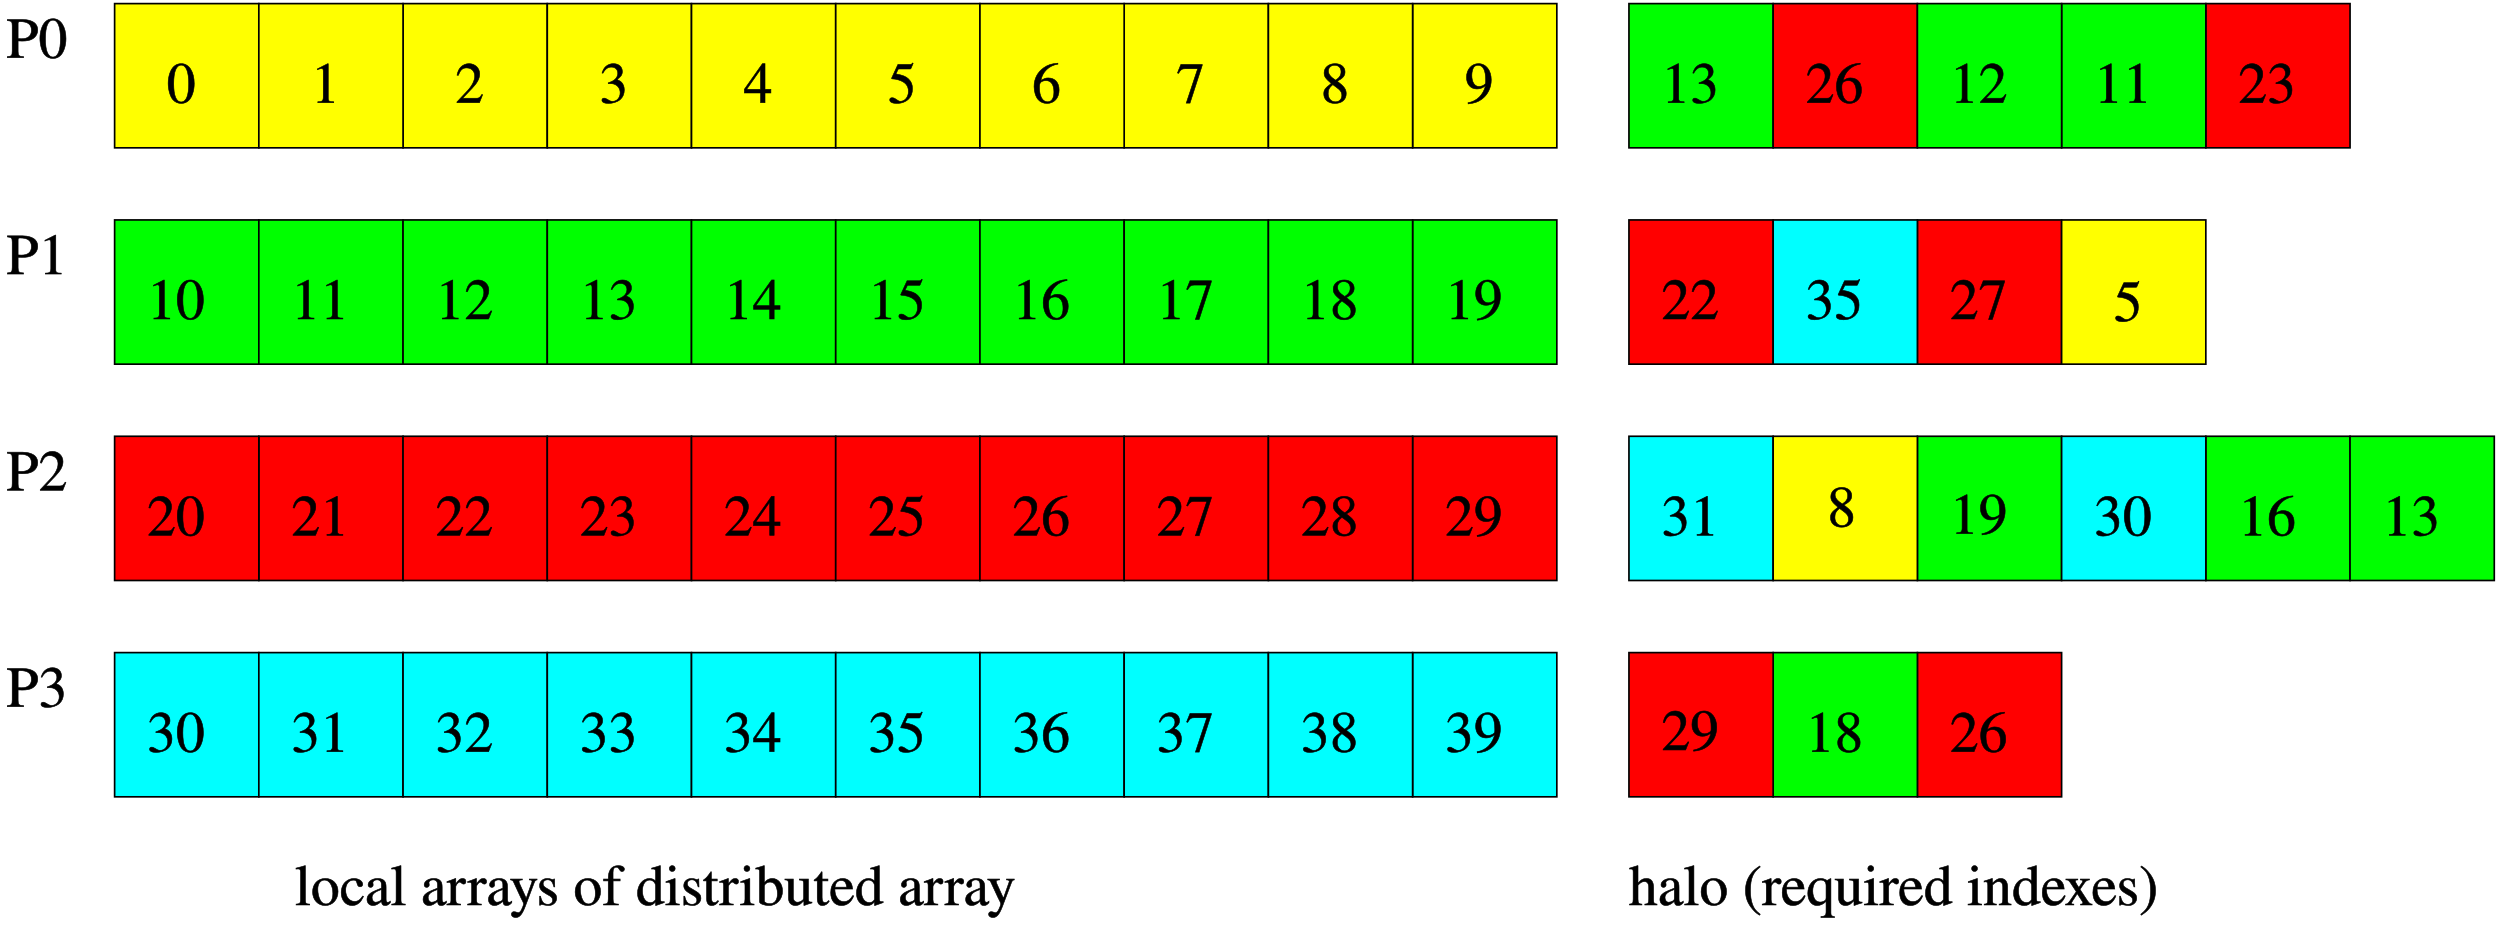
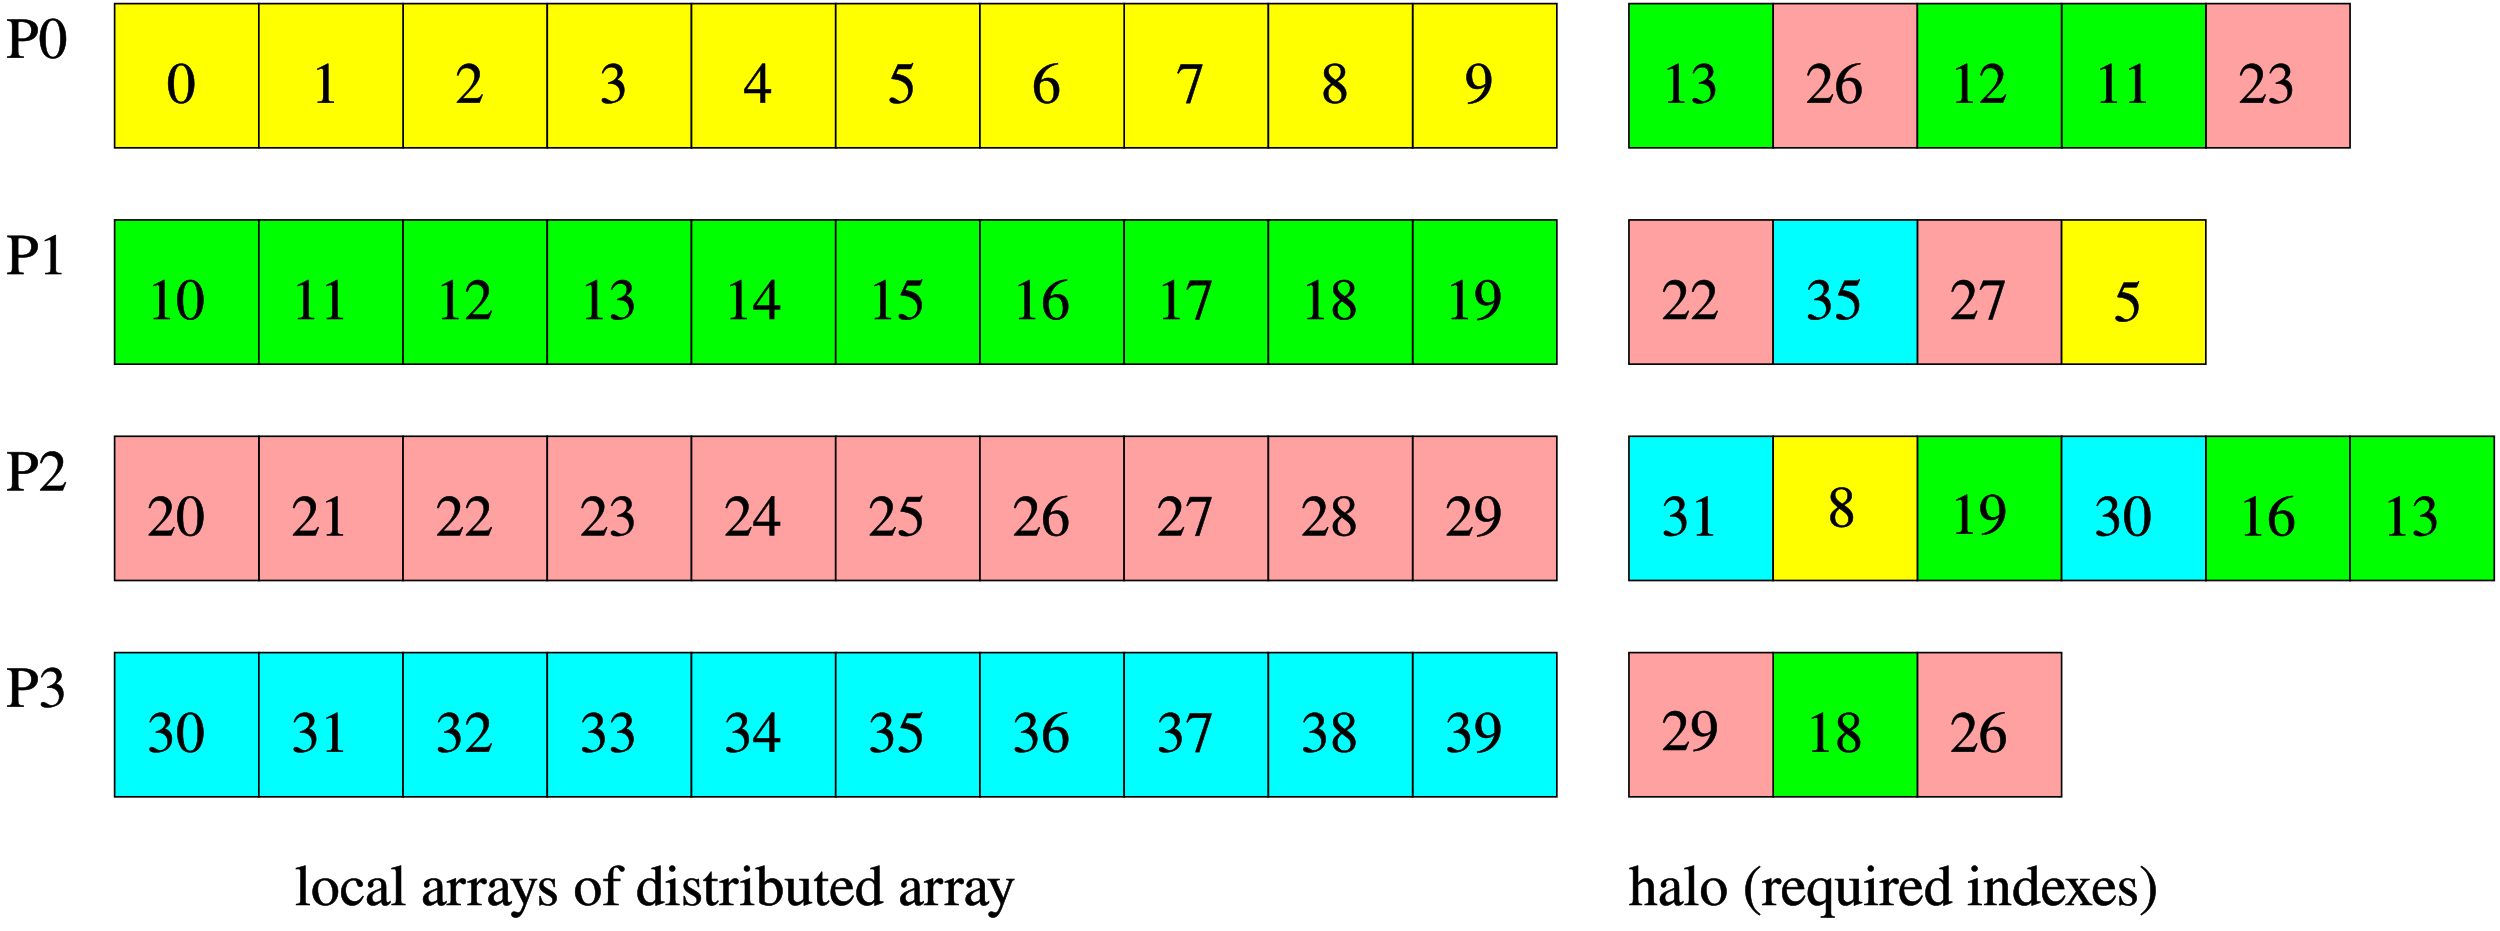
<svg xmlns="http://www.w3.org/2000/svg" width="8.6in" height="3.2in" viewBox="135 7935 10377 3870">
  <g style="stroke-width:.025in; stroke:black; fill:none">
    <rect x="600" y="10650" width="600" height="600" rx="0" style="stroke:#000000;stroke-width:7; stroke-linejoin:miter; stroke-linecap:butt; fill:#00ffff; " />
    <text xml:space="preserve" x="735" y="11062" stroke="#000000" fill="#000000" font-family="Times" font-style="normal" font-weight="normal" font-size="240" text-anchor="start">30</text>
    <rect x="1200" y="10650" width="600" height="600" rx="0" style="stroke:#000000;stroke-width:7; stroke-linejoin:miter; stroke-linecap:butt; fill:#00ffff; " />
    <text xml:space="preserve" x="1335" y="11062" stroke="#000000" fill="#000000" font-family="Times" font-style="normal" font-weight="normal" font-size="240" text-anchor="start">31</text>
    <rect x="1800" y="10650" width="600" height="600" rx="0" style="stroke:#000000;stroke-width:7; stroke-linejoin:miter; stroke-linecap:butt; fill:#00ffff; " />
    <text xml:space="preserve" x="1935" y="11062" stroke="#000000" fill="#000000" font-family="Times" font-style="normal" font-weight="normal" font-size="240" text-anchor="start">32</text>
    <rect x="2400" y="10650" width="600" height="600" rx="0" style="stroke:#000000;stroke-width:7; stroke-linejoin:miter; stroke-linecap:butt; fill:#00ffff; " />
    <text xml:space="preserve" x="2535" y="11062" stroke="#000000" fill="#000000" font-family="Times" font-style="normal" font-weight="normal" font-size="240" text-anchor="start">33</text>
    <rect x="3000" y="10650" width="600" height="600" rx="0" style="stroke:#000000;stroke-width:7; stroke-linejoin:miter; stroke-linecap:butt; fill:#00ffff; " />
    <text xml:space="preserve" x="3135" y="11062" stroke="#000000" fill="#000000" font-family="Times" font-style="normal" font-weight="normal" font-size="240" text-anchor="start">34</text>
    <rect x="3600" y="10650" width="600" height="600" rx="0" style="stroke:#000000;stroke-width:7; stroke-linejoin:miter; stroke-linecap:butt; fill:#00ffff; " />
    <text xml:space="preserve" x="3735" y="11062" stroke="#000000" fill="#000000" font-family="Times" font-style="normal" font-weight="normal" font-size="240" text-anchor="start">35</text>
    <rect x="4200" y="10650" width="600" height="600" rx="0" style="stroke:#000000;stroke-width:7; stroke-linejoin:miter; stroke-linecap:butt; fill:#00ffff; " />
    <text xml:space="preserve" x="4335" y="11062" stroke="#000000" fill="#000000" font-family="Times" font-style="normal" font-weight="normal" font-size="240" text-anchor="start">36</text>
    <rect x="4800" y="10650" width="600" height="600" rx="0" style="stroke:#000000;stroke-width:7; stroke-linejoin:miter; stroke-linecap:butt; fill:#00ffff; " />
    <text xml:space="preserve" x="4935" y="11062" stroke="#000000" fill="#000000" font-family="Times" font-style="normal" font-weight="normal" font-size="240" text-anchor="start">37</text>
    <rect x="600" y="8850" width="600" height="600" rx="0" style="stroke:#000000;stroke-width:7; stroke-linejoin:miter; stroke-linecap:butt; fill:#00ff00; " />
    <text xml:space="preserve" x="735" y="9262" stroke="#000000" fill="#000000" font-family="Times" font-style="normal" font-weight="normal" font-size="240" text-anchor="start">10</text>
    <rect x="1200" y="8850" width="600" height="600" rx="0" style="stroke:#000000;stroke-width:7; stroke-linejoin:miter; stroke-linecap:butt; fill:#00ff00; " />
    <text xml:space="preserve" x="1335" y="9262" stroke="#000000" fill="#000000" font-family="Times" font-style="normal" font-weight="normal" font-size="240" text-anchor="start">11</text>
    <rect x="1800" y="8850" width="600" height="600" rx="0" style="stroke:#000000;stroke-width:7; stroke-linejoin:miter; stroke-linecap:butt; fill:#00ff00; " />
    <text xml:space="preserve" x="1935" y="9262" stroke="#000000" fill="#000000" font-family="Times" font-style="normal" font-weight="normal" font-size="240" text-anchor="start">12</text>
    <rect x="2400" y="8850" width="600" height="600" rx="0" style="stroke:#000000;stroke-width:7; stroke-linejoin:miter; stroke-linecap:butt; fill:#00ff00; " />
    <text xml:space="preserve" x="2535" y="9262" stroke="#000000" fill="#000000" font-family="Times" font-style="normal" font-weight="normal" font-size="240" text-anchor="start">13</text>
    <rect x="3000" y="8850" width="600" height="600" rx="0" style="stroke:#000000;stroke-width:7; stroke-linejoin:miter; stroke-linecap:butt; fill:#00ff00; " />
    <text xml:space="preserve" x="3135" y="9262" stroke="#000000" fill="#000000" font-family="Times" font-style="normal" font-weight="normal" font-size="240" text-anchor="start">14</text>
    <rect x="3600" y="8850" width="600" height="600" rx="0" style="stroke:#000000;stroke-width:7; stroke-linejoin:miter; stroke-linecap:butt; fill:#00ff00; " />
    <text xml:space="preserve" x="3735" y="9262" stroke="#000000" fill="#000000" font-family="Times" font-style="normal" font-weight="normal" font-size="240" text-anchor="start">15</text>
    <rect x="4200" y="8850" width="600" height="600" rx="0" style="stroke:#000000;stroke-width:7; stroke-linejoin:miter; stroke-linecap:butt; fill:#00ff00; " />
    <text xml:space="preserve" x="4335" y="9262" stroke="#000000" fill="#000000" font-family="Times" font-style="normal" font-weight="normal" font-size="240" text-anchor="start">16</text>
    <rect x="4800" y="8850" width="600" height="600" rx="0" style="stroke:#000000;stroke-width:7; stroke-linejoin:miter; stroke-linecap:butt; fill:#00ff00; " />
    <text xml:space="preserve" x="4935" y="9262" stroke="#000000" fill="#000000" font-family="Times" font-style="normal" font-weight="normal" font-size="240" text-anchor="start">17</text>
-     <rect x="1200" y="9750" width="600" height="600" rx="0" style="stroke:#000000;stroke-width:7; stroke-linejoin:miter; stroke-linecap:butt; fill:#ff0000; " />
+     <rect x="1200" y="9750" width="600" height="600" rx="0" style="stroke:#000000;stroke-width:7; stroke-linejoin:miter; stroke-linecap:butt; fill:#ffa1a1; " />
    <text xml:space="preserve" x="1335" y="10162" stroke="#000000" fill="#000000" font-family="Times" font-style="normal" font-weight="normal" font-size="240" text-anchor="start">21</text>
-     <rect x="1800" y="9750" width="600" height="600" rx="0" style="stroke:#000000;stroke-width:7; stroke-linejoin:miter; stroke-linecap:butt; fill:#ff0000; " />
+     <rect x="1800" y="9750" width="600" height="600" rx="0" style="stroke:#000000;stroke-width:7; stroke-linejoin:miter; stroke-linecap:butt; fill:#ffa1a1; " />
    <text xml:space="preserve" x="1935" y="10162" stroke="#000000" fill="#000000" font-family="Times" font-style="normal" font-weight="normal" font-size="240" text-anchor="start">22</text>
-     <rect x="2400" y="9750" width="600" height="600" rx="0" style="stroke:#000000;stroke-width:7; stroke-linejoin:miter; stroke-linecap:butt; fill:#ff0000; " />
+     <rect x="2400" y="9750" width="600" height="600" rx="0" style="stroke:#000000;stroke-width:7; stroke-linejoin:miter; stroke-linecap:butt; fill:#ffa1a1; " />
    <text xml:space="preserve" x="2535" y="10162" stroke="#000000" fill="#000000" font-family="Times" font-style="normal" font-weight="normal" font-size="240" text-anchor="start">23</text>
-     <rect x="3000" y="9750" width="600" height="600" rx="0" style="stroke:#000000;stroke-width:7; stroke-linejoin:miter; stroke-linecap:butt; fill:#ff0000; " />
+     <rect x="3000" y="9750" width="600" height="600" rx="0" style="stroke:#000000;stroke-width:7; stroke-linejoin:miter; stroke-linecap:butt; fill:#ffa1a1; " />
    <text xml:space="preserve" x="3135" y="10162" stroke="#000000" fill="#000000" font-family="Times" font-style="normal" font-weight="normal" font-size="240" text-anchor="start">24</text>
-     <rect x="3600" y="9750" width="600" height="600" rx="0" style="stroke:#000000;stroke-width:7; stroke-linejoin:miter; stroke-linecap:butt; fill:#ff0000; " />
+     <rect x="3600" y="9750" width="600" height="600" rx="0" style="stroke:#000000;stroke-width:7; stroke-linejoin:miter; stroke-linecap:butt; fill:#ffa1a1; " />
    <text xml:space="preserve" x="3735" y="10162" stroke="#000000" fill="#000000" font-family="Times" font-style="normal" font-weight="normal" font-size="240" text-anchor="start">25</text>
-     <rect x="4200" y="9750" width="600" height="600" rx="0" style="stroke:#000000;stroke-width:7; stroke-linejoin:miter; stroke-linecap:butt; fill:#ff0000; " />
+     <rect x="4200" y="9750" width="600" height="600" rx="0" style="stroke:#000000;stroke-width:7; stroke-linejoin:miter; stroke-linecap:butt; fill:#ffa1a1; " />
    <text xml:space="preserve" x="4335" y="10162" stroke="#000000" fill="#000000" font-family="Times" font-style="normal" font-weight="normal" font-size="240" text-anchor="start">26</text>
-     <rect x="4800" y="9750" width="600" height="600" rx="0" style="stroke:#000000;stroke-width:7; stroke-linejoin:miter; stroke-linecap:butt; fill:#ff0000; " />
+     <rect x="4800" y="9750" width="600" height="600" rx="0" style="stroke:#000000;stroke-width:7; stroke-linejoin:miter; stroke-linecap:butt; fill:#ffa1a1; " />
    <text xml:space="preserve" x="4935" y="10162" stroke="#000000" fill="#000000" font-family="Times" font-style="normal" font-weight="normal" font-size="240" text-anchor="start">27</text>
-     <rect x="600" y="9750" width="600" height="600" rx="0" style="stroke:#000000;stroke-width:7; stroke-linejoin:miter; stroke-linecap:butt; fill:#ff0000; " />
+     <rect x="600" y="9750" width="600" height="600" rx="0" style="stroke:#000000;stroke-width:7; stroke-linejoin:miter; stroke-linecap:butt; fill:#ffa1a1; " />
    <text xml:space="preserve" x="735" y="10162" stroke="#000000" fill="#000000" font-family="Times" font-style="normal" font-weight="normal" font-size="240" text-anchor="start">20</text>
-     <rect x="9300" y="7950" width="600" height="600" rx="0" style="stroke:#000000;stroke-width:7; stroke-linejoin:miter; stroke-linecap:butt; fill:#ff0000; " />
+     <rect x="9300" y="7950" width="600" height="600" rx="0" style="stroke:#000000;stroke-width:7; stroke-linejoin:miter; stroke-linecap:butt; fill:#ffa1a1; " />
    <text xml:space="preserve" x="9435" y="8362" stroke="#000000" fill="#000000" font-family="Times" font-style="normal" font-weight="normal" font-size="240" text-anchor="start">23</text>
-     <rect x="8100" y="8850" width="600" height="600" rx="0" style="stroke:#000000;stroke-width:7; stroke-linejoin:miter; stroke-linecap:butt; fill:#ff0000; " />
+     <rect x="8100" y="8850" width="600" height="600" rx="0" style="stroke:#000000;stroke-width:7; stroke-linejoin:miter; stroke-linecap:butt; fill:#ffa1a1; " />
    <text xml:space="preserve" x="8235" y="9262" stroke="#000000" fill="#000000" font-family="Times" font-style="normal" font-weight="normal" font-size="240" text-anchor="start">27</text>
-     <rect x="8100" y="10650" width="600" height="600" rx="0" style="stroke:#000000;stroke-width:7; stroke-linejoin:miter; stroke-linecap:butt; fill:#ff0000; " />
+     <rect x="8100" y="10650" width="600" height="600" rx="0" style="stroke:#000000;stroke-width:7; stroke-linejoin:miter; stroke-linecap:butt; fill:#ffa1a1; " />
    <text xml:space="preserve" x="8235" y="11062" stroke="#000000" fill="#000000" font-family="Times" font-style="normal" font-weight="normal" font-size="240" text-anchor="start">26</text>
    <rect x="6000" y="10650" width="600" height="600" rx="0" style="stroke:#000000;stroke-width:7; stroke-linejoin:miter; stroke-linecap:butt; fill:#00ffff; " />
    <text xml:space="preserve" x="6135" y="11062" stroke="#000000" fill="#000000" font-family="Times" font-style="normal" font-weight="normal" font-size="240" text-anchor="start">39</text>
    <rect x="6000" y="8850" width="600" height="600" rx="0" style="stroke:#000000;stroke-width:7; stroke-linejoin:miter; stroke-linecap:butt; fill:#00ff00; " />
    <text xml:space="preserve" x="6135" y="9262" stroke="#000000" fill="#000000" font-family="Times" font-style="normal" font-weight="normal" font-size="240" text-anchor="start">19</text>
-     <rect x="6000" y="9750" width="600" height="600" rx="0" style="stroke:#000000;stroke-width:7; stroke-linejoin:miter; stroke-linecap:butt; fill:#ff0000; " />
+     <rect x="6000" y="9750" width="600" height="600" rx="0" style="stroke:#000000;stroke-width:7; stroke-linejoin:miter; stroke-linecap:butt; fill:#ffa1a1; " />
    <text xml:space="preserve" x="6135" y="10162" stroke="#000000" fill="#000000" font-family="Times" font-style="normal" font-weight="normal" font-size="240" text-anchor="start">29</text>
    <rect x="5400" y="10650" width="600" height="600" rx="0" style="stroke:#000000;stroke-width:7; stroke-linejoin:miter; stroke-linecap:butt; fill:#00ffff; " />
    <text xml:space="preserve" x="5535" y="11062" stroke="#000000" fill="#000000" font-family="Times" font-style="normal" font-weight="normal" font-size="240" text-anchor="start">38</text>
-     <rect x="5400" y="9750" width="600" height="600" rx="0" style="stroke:#000000;stroke-width:7; stroke-linejoin:miter; stroke-linecap:butt; fill:#ff0000; " />
+     <rect x="5400" y="9750" width="600" height="600" rx="0" style="stroke:#000000;stroke-width:7; stroke-linejoin:miter; stroke-linecap:butt; fill:#ffa1a1; " />
    <text xml:space="preserve" x="5535" y="10162" stroke="#000000" fill="#000000" font-family="Times" font-style="normal" font-weight="normal" font-size="240" text-anchor="start">28</text>
    <rect x="5400" y="8850" width="600" height="600" rx="0" style="stroke:#000000;stroke-width:7; stroke-linejoin:miter; stroke-linecap:butt; fill:#00ff00; " />
    <text xml:space="preserve" x="5535" y="9262" stroke="#000000" fill="#000000" font-family="Times" font-style="normal" font-weight="normal" font-size="240" text-anchor="start">18</text>
    <rect x="600" y="7950" width="600" height="600" rx="0" style="stroke:#000000;stroke-width:7; stroke-linejoin:miter; stroke-linecap:butt; fill:#ffff00; " />
    <text xml:space="preserve" x="817" y="8362" stroke="#000000" fill="#000000" font-family="Times" font-style="normal" font-weight="normal" font-size="240" text-anchor="start">0</text>
    <rect x="1800" y="7950" width="600" height="600" rx="0" style="stroke:#000000;stroke-width:7; stroke-linejoin:miter; stroke-linecap:butt; fill:#ffff00; " />
    <text xml:space="preserve" x="2017" y="8362" stroke="#000000" fill="#000000" font-family="Times" font-style="normal" font-weight="normal" font-size="240" text-anchor="start">2</text>
    <rect x="2400" y="7950" width="600" height="600" rx="0" style="stroke:#000000;stroke-width:7; stroke-linejoin:miter; stroke-linecap:butt; fill:#ffff00; " />
    <text xml:space="preserve" x="2617" y="8362" stroke="#000000" fill="#000000" font-family="Times" font-style="normal" font-weight="normal" font-size="240" text-anchor="start">3</text>
    <rect x="3000" y="7950" width="600" height="600" rx="0" style="stroke:#000000;stroke-width:7; stroke-linejoin:miter; stroke-linecap:butt; fill:#ffff00; " />
    <text xml:space="preserve" x="3217" y="8362" stroke="#000000" fill="#000000" font-family="Times" font-style="normal" font-weight="normal" font-size="240" text-anchor="start">4</text>
    <rect x="3600" y="7950" width="600" height="600" rx="0" style="stroke:#000000;stroke-width:7; stroke-linejoin:miter; stroke-linecap:butt; fill:#ffff00; " />
    <text xml:space="preserve" x="3817" y="8362" stroke="#000000" fill="#000000" font-family="Times" font-style="normal" font-weight="normal" font-size="240" text-anchor="start">5</text>
    <rect x="4800" y="7950" width="600" height="600" rx="0" style="stroke:#000000;stroke-width:7; stroke-linejoin:miter; stroke-linecap:butt; fill:#ffff00; " />
    <text xml:space="preserve" x="5017" y="8362" stroke="#000000" fill="#000000" font-family="Times" font-style="normal" font-weight="normal" font-size="240" text-anchor="start">7</text>
    <rect x="1200" y="7950" width="600" height="600" rx="0" style="stroke:#000000;stroke-width:7; stroke-linejoin:miter; stroke-linecap:butt; fill:#ffff00; " />
    <text xml:space="preserve" x="1417" y="8362" stroke="#000000" fill="#000000" font-family="Times" font-style="normal" font-weight="normal" font-size="240" text-anchor="start">1</text>
    <rect x="6000" y="7950" width="600" height="600" rx="0" style="stroke:#000000;stroke-width:7; stroke-linejoin:miter; stroke-linecap:butt; fill:#ffff00; " />
    <text xml:space="preserve" x="6217" y="8362" stroke="#000000" fill="#000000" font-family="Times" font-style="normal" font-weight="normal" font-size="240" text-anchor="start">9</text>
    <rect x="5400" y="7950" width="600" height="600" rx="0" style="stroke:#000000;stroke-width:7; stroke-linejoin:miter; stroke-linecap:butt; fill:#ffff00; " />
    <text xml:space="preserve" x="5617" y="8362" stroke="#000000" fill="#000000" font-family="Times" font-style="normal" font-weight="normal" font-size="240" text-anchor="start">8</text>
    <rect x="4200" y="7950" width="600" height="600" rx="0" style="stroke:#000000;stroke-width:7; stroke-linejoin:miter; stroke-linecap:butt; fill:#ffff00; " />
    <text xml:space="preserve" x="4417" y="8362" stroke="#000000" fill="#000000" font-family="Times" font-style="normal" font-weight="normal" font-size="240" text-anchor="start">6</text>
    <rect x="6900" y="7950" width="600" height="600" rx="0" style="stroke:#000000;stroke-width:7; stroke-linejoin:miter; stroke-linecap:butt; fill:#00ff00; " />
    <text xml:space="preserve" x="7035" y="8362" stroke="#000000" fill="#000000" font-family="Times" font-style="normal" font-weight="normal" font-size="240" text-anchor="start">13</text>
-     <rect x="7500" y="7950" width="600" height="600" rx="0" style="stroke:#000000;stroke-width:7; stroke-linejoin:miter; stroke-linecap:butt; fill:#ff0000; " />
+     <rect x="7500" y="7950" width="600" height="600" rx="0" style="stroke:#000000;stroke-width:7; stroke-linejoin:miter; stroke-linecap:butt; fill:#ffa1a1; " />
    <text xml:space="preserve" x="7635" y="8362" stroke="#000000" fill="#000000" font-family="Times" font-style="normal" font-weight="normal" font-size="240" text-anchor="start">26</text>
    <rect x="8700" y="7950" width="600" height="600" rx="0" style="stroke:#000000;stroke-width:7; stroke-linejoin:miter; stroke-linecap:butt; fill:#00ff00; " />
    <text xml:space="preserve" x="8835" y="8362" stroke="#000000" fill="#000000" font-family="Times" font-style="normal" font-weight="normal" font-size="240" text-anchor="start">11</text>
    <rect x="8100" y="7950" width="600" height="600" rx="0" style="stroke:#000000;stroke-width:7; stroke-linejoin:miter; stroke-linecap:butt; fill:#00ff00; " />
    <text xml:space="preserve" x="8235" y="8362" stroke="#000000" fill="#000000" font-family="Times" font-style="normal" font-weight="normal" font-size="240" text-anchor="start">12</text>
-     <rect x="6900" y="8850" width="600" height="600" rx="0" style="stroke:#000000;stroke-width:7; stroke-linejoin:miter; stroke-linecap:butt; fill:#ff0000; " />
+     <rect x="6900" y="8850" width="600" height="600" rx="0" style="stroke:#000000;stroke-width:7; stroke-linejoin:miter; stroke-linecap:butt; fill:#ffa1a1; " />
    <text xml:space="preserve" x="7035" y="9262" stroke="#000000" fill="#000000" font-family="Times" font-style="normal" font-weight="normal" font-size="240" text-anchor="start">22</text>
    <rect x="7500" y="8850" width="600" height="600" rx="0" style="stroke:#000000;stroke-width:7; stroke-linejoin:miter; stroke-linecap:butt; fill:#00ffff; " />
    <text xml:space="preserve" x="7635" y="9262" stroke="#000000" fill="#000000" font-family="Times" font-style="normal" font-weight="normal" font-size="240" text-anchor="start">35</text>
    <rect x="8700" y="8850" width="600" height="600" rx="0" style="stroke:#000000;stroke-width:7; stroke-linejoin:miter; stroke-linecap:butt; fill:#ffff00; " />
    <rect x="8100" y="9750" width="600" height="600" rx="0" style="stroke:#000000;stroke-width:7; stroke-linejoin:miter; stroke-linecap:butt; fill:#00ff00; " />
    <text xml:space="preserve" x="8235" y="10155" stroke="#000000" fill="#000000" font-family="Times" font-style="normal" font-weight="normal" font-size="240" text-anchor="start">19</text>
    <rect x="6900" y="9750" width="600" height="600" rx="0" style="stroke:#000000;stroke-width:7; stroke-linejoin:miter; stroke-linecap:butt; fill:#00ffff; " />
    <text xml:space="preserve" x="7035" y="10162" stroke="#000000" fill="#000000" font-family="Times" font-style="normal" font-weight="normal" font-size="240" text-anchor="start">31</text>
    <rect x="9300" y="9750" width="600" height="600" rx="0" style="stroke:#000000;stroke-width:7; stroke-linejoin:miter; stroke-linecap:butt; fill:#00ff00; " />
    <text xml:space="preserve" x="9435" y="10162" stroke="#000000" fill="#000000" font-family="Times" font-style="normal" font-weight="normal" font-size="240" text-anchor="start">16</text>
    <rect x="8700" y="9750" width="600" height="600" rx="0" style="stroke:#000000;stroke-width:7; stroke-linejoin:miter; stroke-linecap:butt; fill:#00ffff; " />
    <text xml:space="preserve" x="8835" y="10162" stroke="#000000" fill="#000000" font-family="Times" font-style="normal" font-weight="normal" font-size="240" text-anchor="start">30</text>
    <rect x="9900" y="9750" width="600" height="600" rx="0" style="stroke:#000000;stroke-width:7; stroke-linejoin:miter; stroke-linecap:butt; fill:#00ff00; " />
    <text xml:space="preserve" x="10035" y="10162" stroke="#000000" fill="#000000" font-family="Times" font-style="normal" font-weight="normal" font-size="240" text-anchor="start">13</text>
    <rect x="7500" y="10650" width="600" height="600" rx="0" style="stroke:#000000;stroke-width:7; stroke-linejoin:miter; stroke-linecap:butt; fill:#00ff00; " />
    <text xml:space="preserve" x="7635" y="11062" stroke="#000000" fill="#000000" font-family="Times" font-style="normal" font-weight="normal" font-size="240" text-anchor="start">18</text>
-     <rect x="6900" y="10650" width="600" height="600" rx="0" style="stroke:#000000;stroke-width:7; stroke-linejoin:miter; stroke-linecap:butt; fill:#ff0000; " />
+     <rect x="6900" y="10650" width="600" height="600" rx="0" style="stroke:#000000;stroke-width:7; stroke-linejoin:miter; stroke-linecap:butt; fill:#ffa1a1; " />
    <text xml:space="preserve" x="7035" y="11055" stroke="#000000" fill="#000000" font-family="Times" font-style="normal" font-weight="normal" font-size="240" text-anchor="start">29</text>
    <text xml:space="preserve" x="150" y="9075" stroke="#000000" fill="#000000" font-family="Times" font-style="normal" font-weight="normal" font-size="240" text-anchor="start">P1</text>
    <text xml:space="preserve" x="150" y="8175" stroke="#000000" fill="#000000" font-family="Times" font-style="normal" font-weight="normal" font-size="240" text-anchor="start">P0</text>
    <text xml:space="preserve" x="1350" y="11700" stroke="#000000" fill="#000000" font-family="Times" font-style="normal" font-weight="normal" font-size="240" text-anchor="start">local arrays of distributed array</text>
    <text xml:space="preserve" x="6900" y="11700" stroke="#000000" fill="#000000" font-family="Times" font-style="normal" font-weight="normal" font-size="240" text-anchor="start">halo (required indexes)</text>
    <rect x="7500" y="9750" width="600" height="600" rx="0" style="stroke:#000000;stroke-width:7; stroke-linejoin:miter; stroke-linecap:butt; fill:#ffff00; " />
    <text xml:space="preserve" x="8917" y="9270" stroke="#000000" fill="#000000" font-family="Times" font-style="normal" font-weight="normal" font-size="240" text-anchor="start">5</text>
    <text xml:space="preserve" x="7725" y="10125" stroke="#000000" fill="#000000" font-family="Times" font-style="normal" font-weight="normal" font-size="240" text-anchor="start">8</text>
    <text xml:space="preserve" x="150" y="10875" stroke="#000000" fill="#000000" font-family="Times" font-style="normal" font-weight="normal" font-size="240" text-anchor="start">P3</text>
    <text xml:space="preserve" x="150" y="9975" stroke="#000000" fill="#000000" font-family="Times" font-style="normal" font-weight="normal" font-size="240" text-anchor="start">P2</text>
  </g>
</svg>
